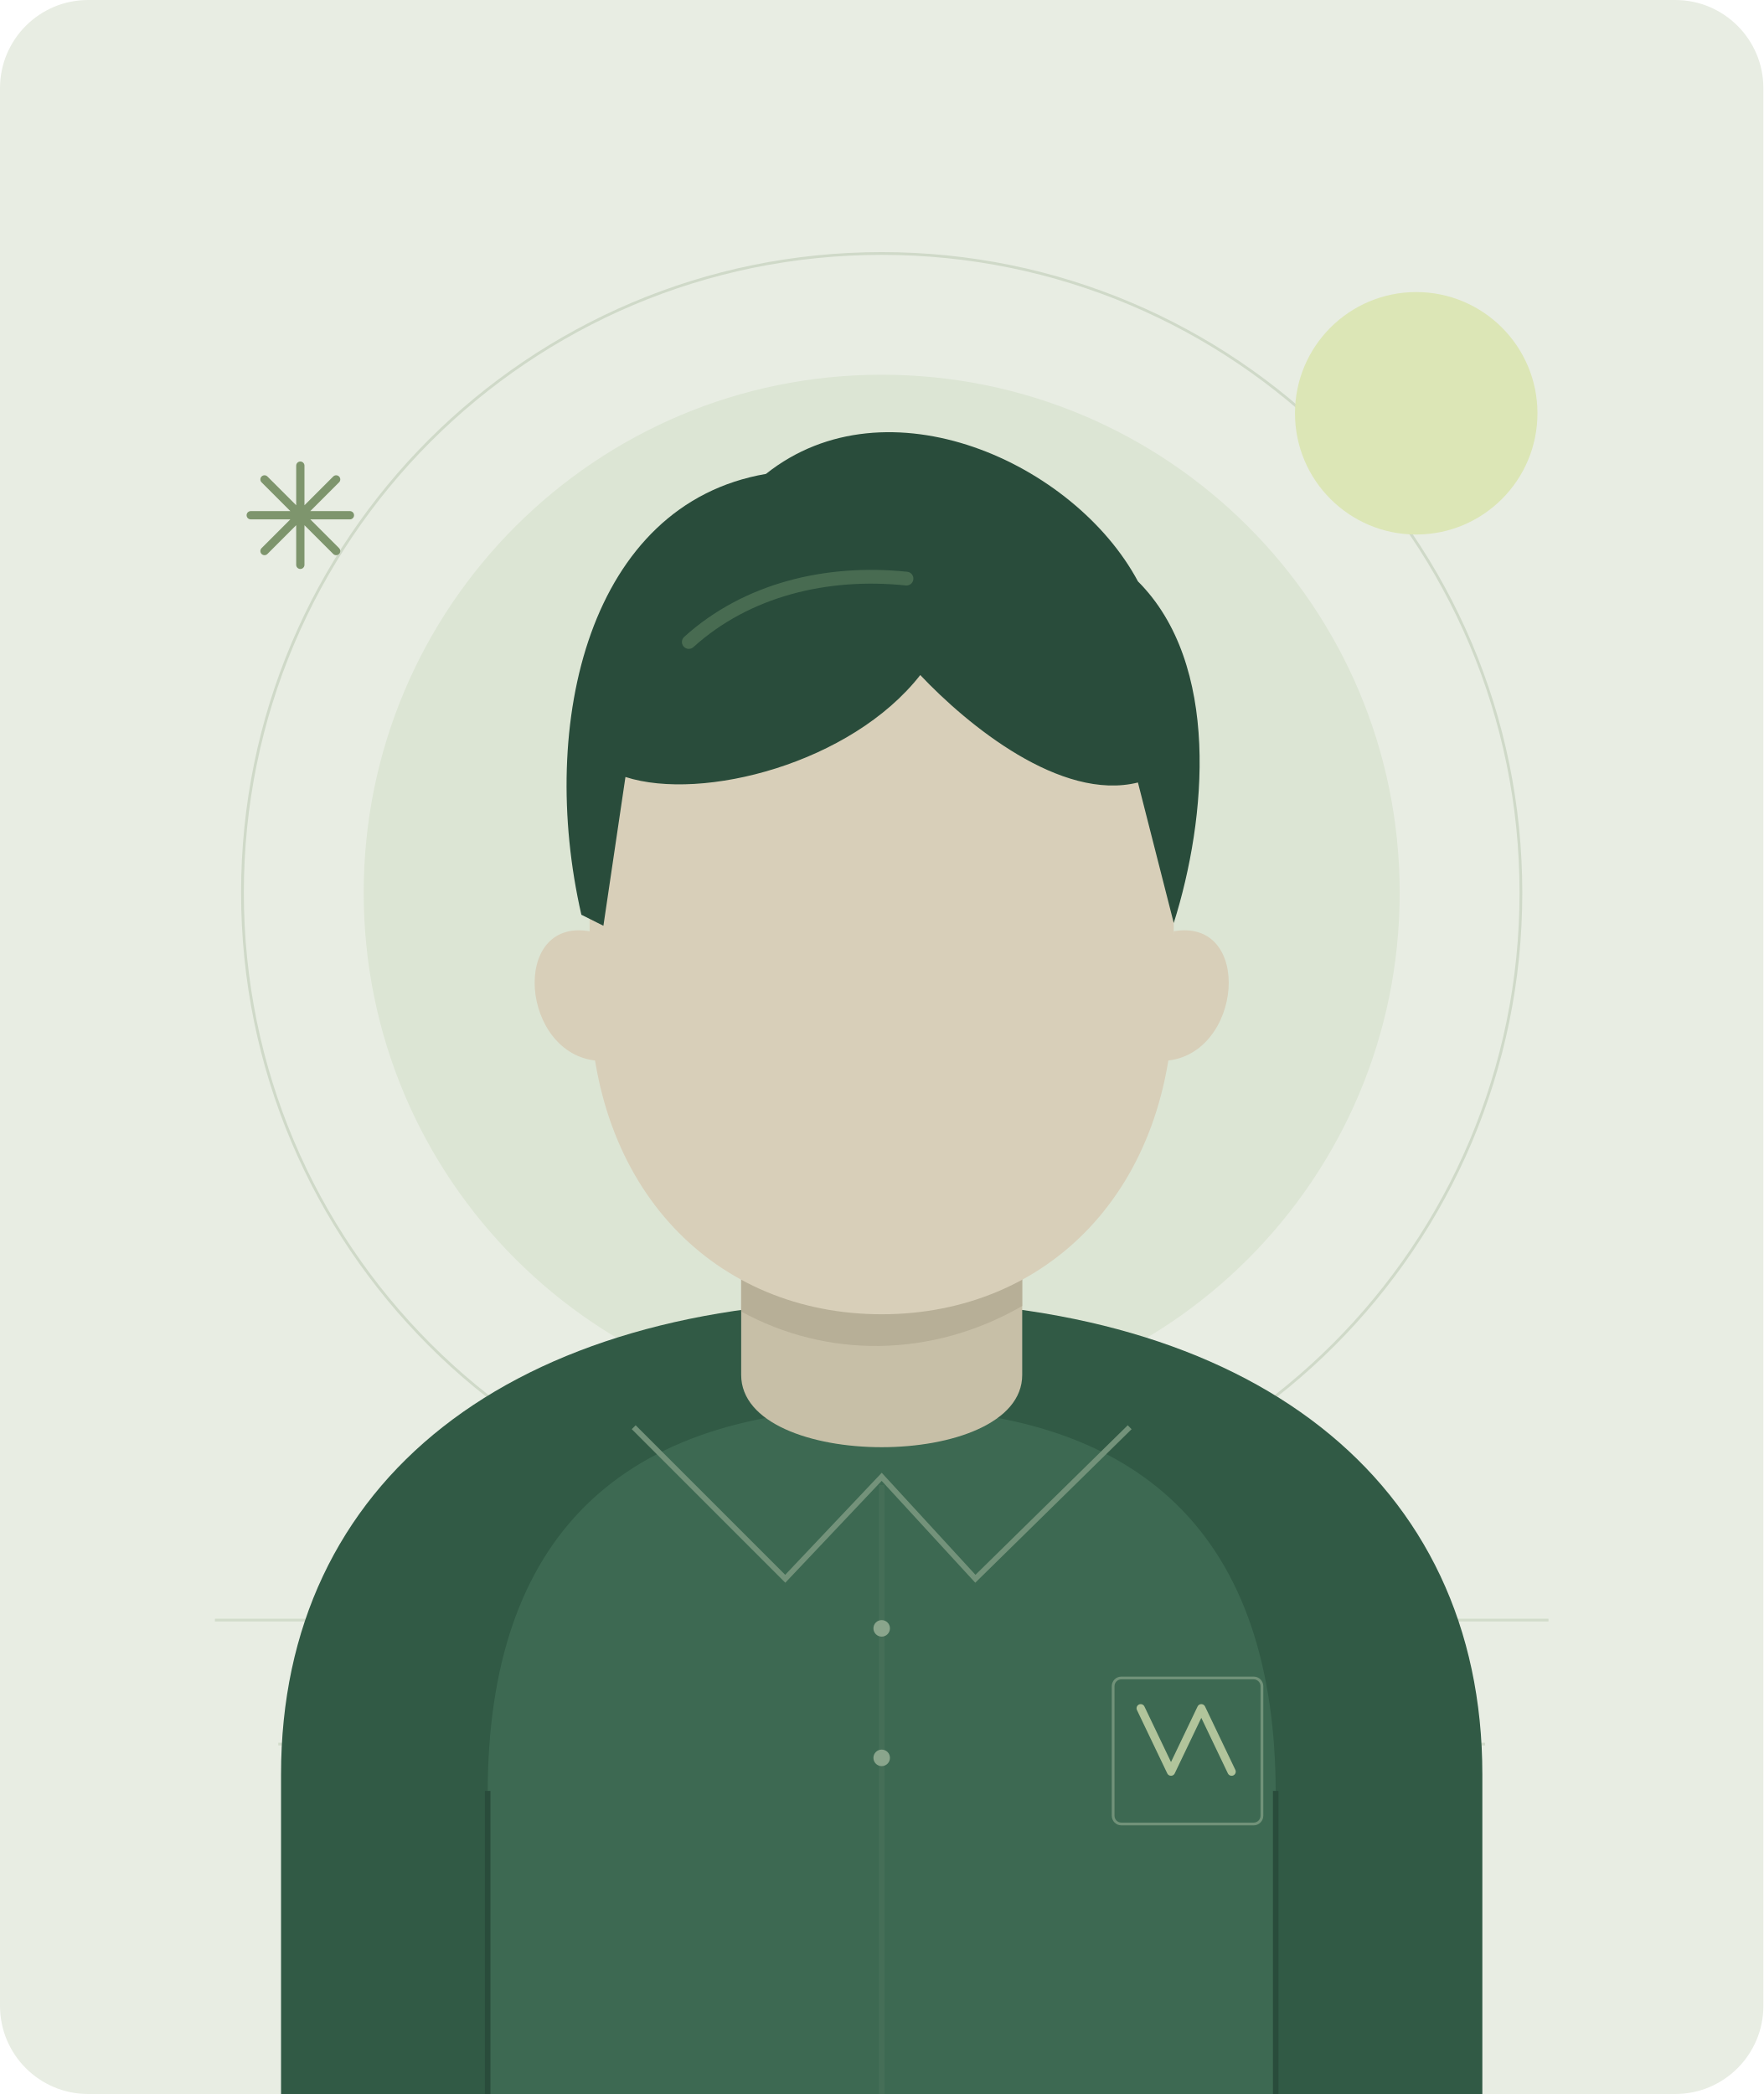
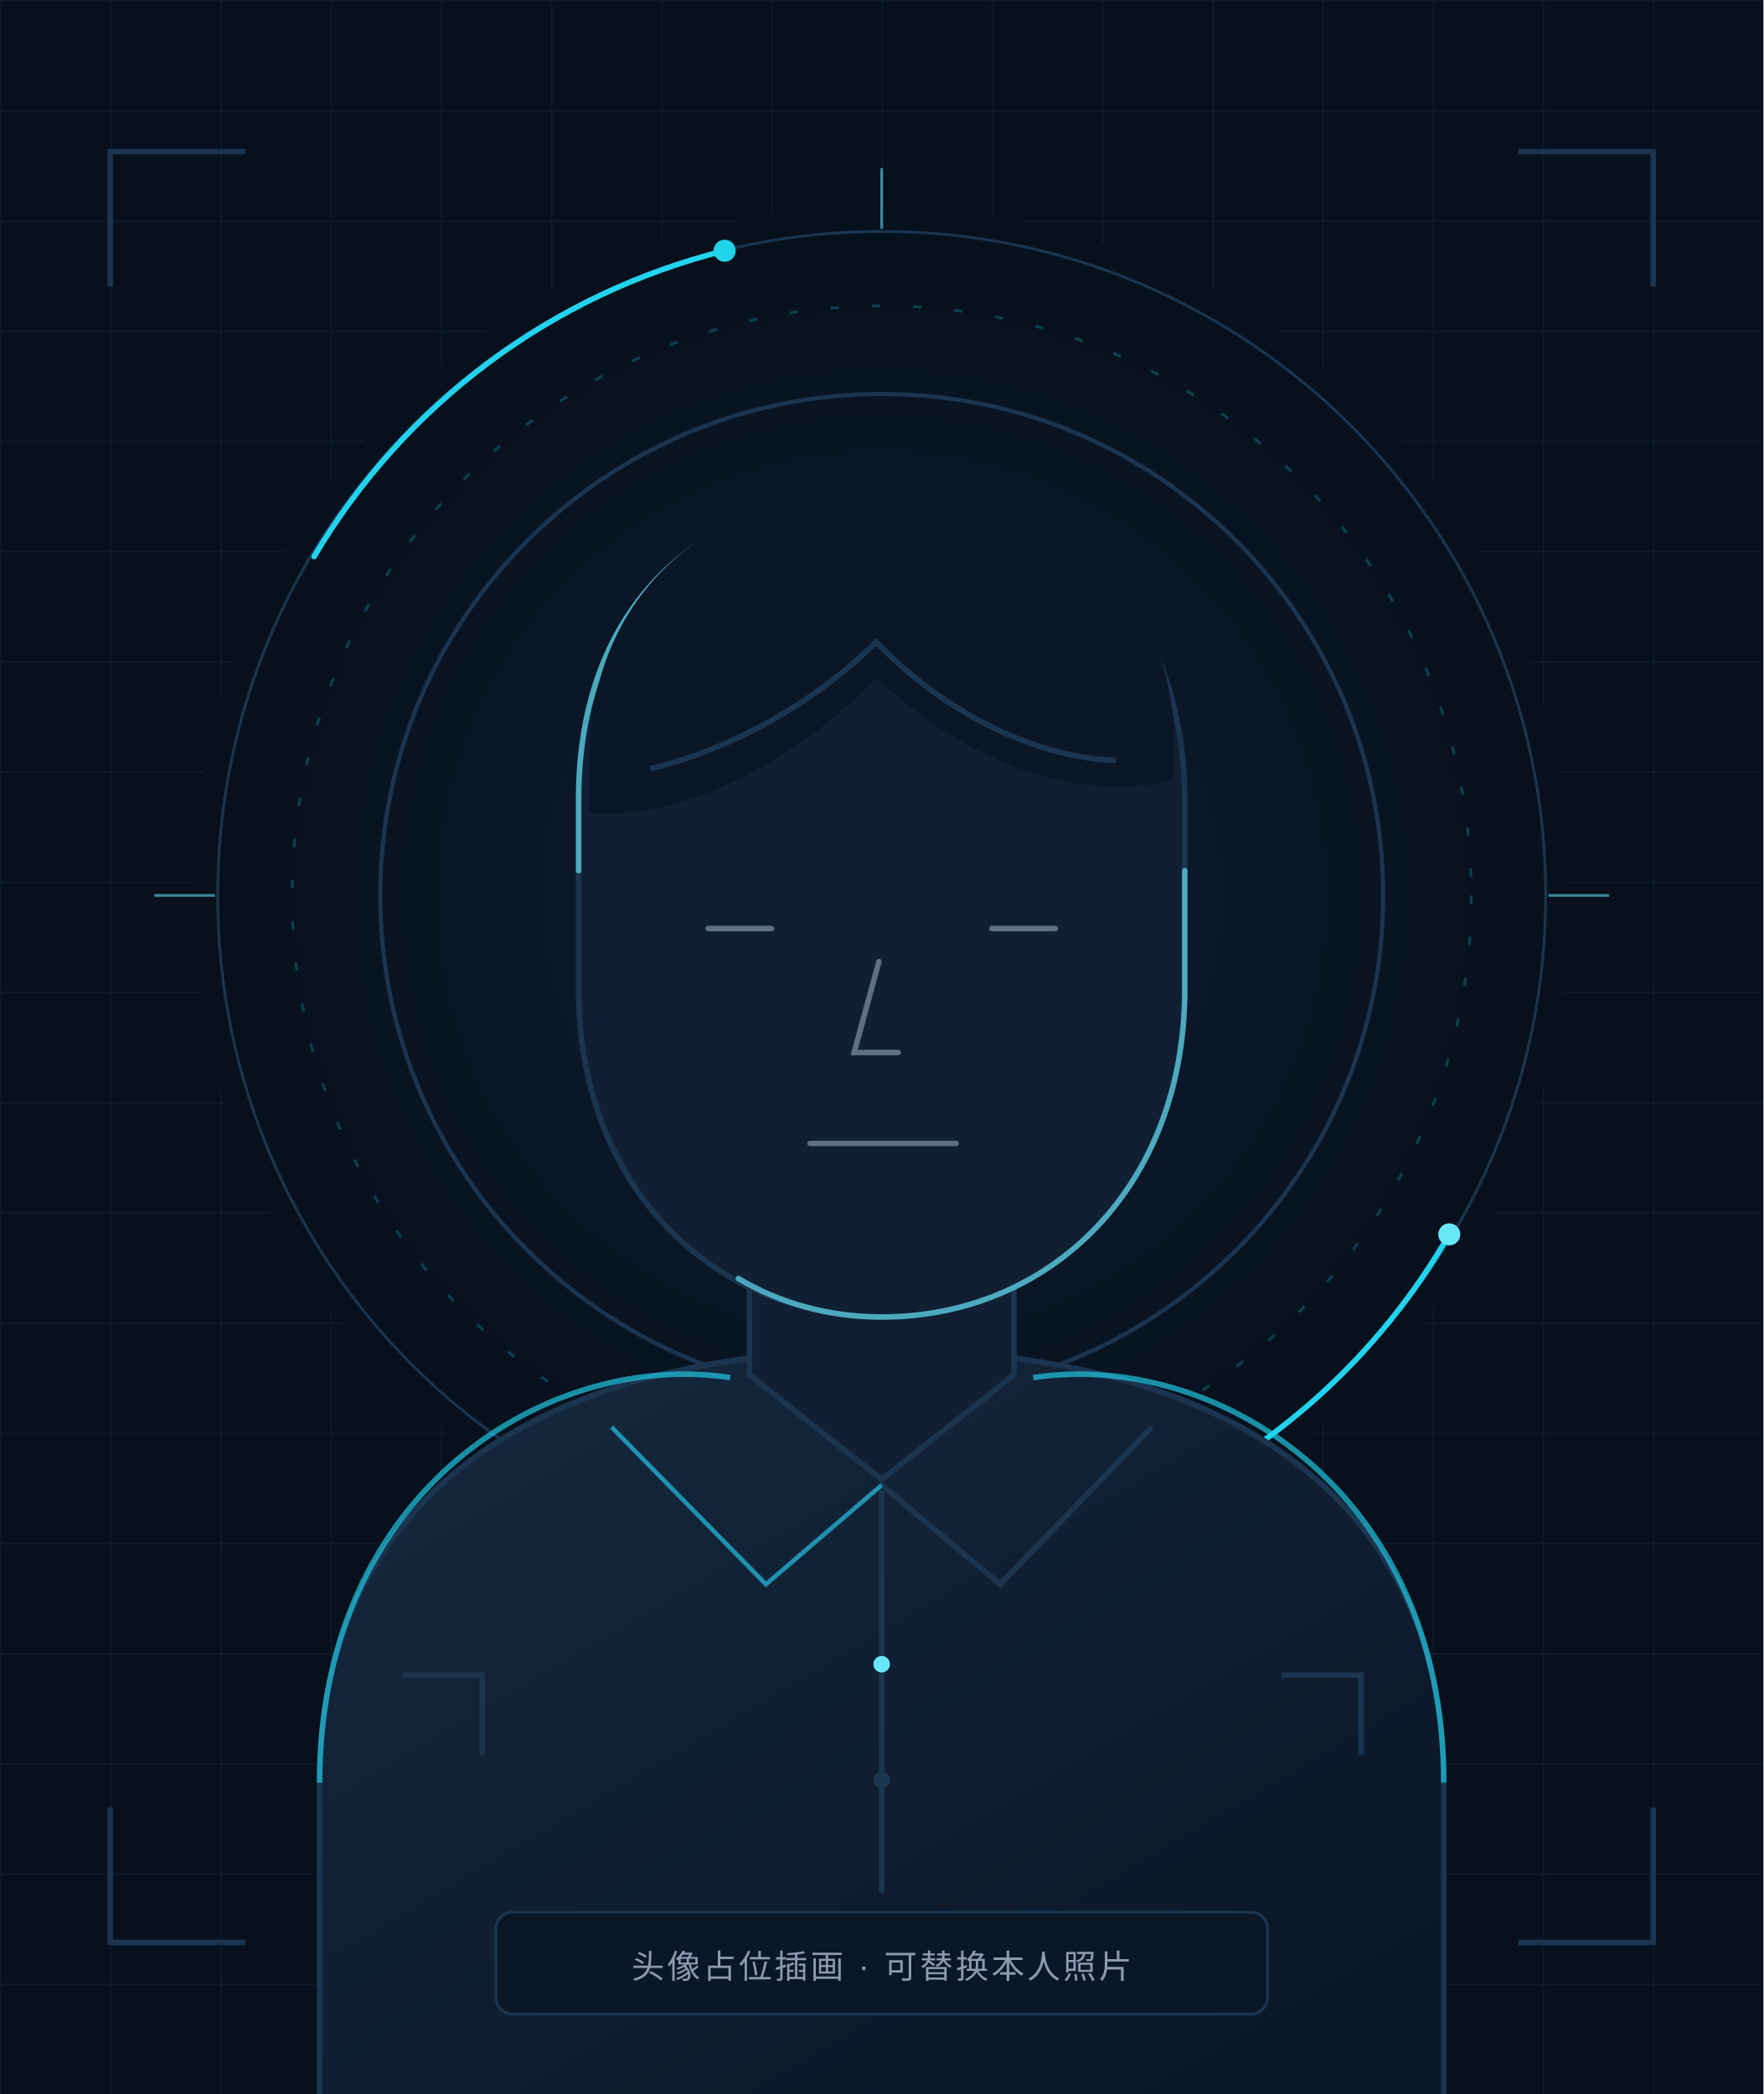
<svg xmlns="http://www.w3.org/2000/svg" width="640" height="760" viewBox="0 0 640 760" fill="none">
-   <rect width="640" height="760" rx="32" fill="#E8EDE3" />
-   <circle cx="320" cy="324" r="232" stroke="#CFD9C8" />
-   <circle cx="320" cy="324" r="188" fill="#DCE5D4" />
-   <path d="M78 588H562M101 633H539M124 678H516" stroke="#D2DCCB" />
-   <circle cx="514" cy="150" r="44" fill="#DCE6B6" />
-   <path d="M109 205V169M91 187H127M96 174L122 200M122 174L96 200" stroke="#7E956D" stroke-width="3" stroke-linecap="round" />
-   <path d="M102 760V644C102 537 186 472 320 472C454 472 538 537 538 644V760H102Z" fill="#315A45" />
-   <path d="M177 760V651C177 558 225 511 320 511C415 511 463 558 463 651V760" fill="#3D6952" />
-   <path d="M269 435V499C269 534 371 534 371 499V435H269Z" fill="#C7BFA7" />
-   <path d="M269 450C292 466 346 471 371 448V474C338 493 300 493 269 476V450Z" fill="#B7AF97" />
-   <path d="M214 295C214 224 257 185 320 185C384 185 426 224 426 295V360C426 432 380 477 320 477C260 477 214 432 214 360V295Z" fill="#D8CFB9" />
-   <path d="M214 338C185 333 189 383 217 385M426 338C455 333 451 383 423 385" fill="#D8CFB9" />
-   <path d="M211 332C195 262 214 183 278 172C322 137 390 168 413 211C443 241 438 297 426 335L413 284C385 291 351 263 334 245C309 277 255 291 227 282L219 336L211 332Z" fill="#294C3B" />
-   <path d="M250 233C271 214 300 207 329 210" stroke="#486B51" stroke-width="5" stroke-linecap="round" />
-   <path d="M230 518L285 573L320 536L354 573L410 518" stroke="#73927A" stroke-width="2" />
-   <path d="M320 539V760" stroke="#7C9B801F" stroke-width="2" />
-   <circle cx="320" cy="591" r="3" fill="#8AA58C" />
-   <circle cx="320" cy="638" r="3" fill="#8AA58C" />
-   <path d="M177 650V760M463 650V760" stroke="#294C3B" stroke-width="2" />
-   <rect x="404" y="609" width="54" height="53" rx="3" stroke="#719279" />
-   <path d="M414 620L425 643L436 620L447 643" stroke="#B1C49B" stroke-width="3" stroke-linecap="round" stroke-linejoin="round" />
+   <defs>
+     <pattern id="grid" width="40" height="40" patternUnits="userSpaceOnUse">
+       <path d="M40 0H0V40" stroke="#1b3550" stroke-opacity=".32" />
+     </pattern>
+     <linearGradient id="portrait" x1="160" y1="180" x2="490" y2="740" gradientUnits="userSpaceOnUse">
+       <stop stop-color="#1b3550" />
+       <stop offset="1" stop-color="#0b1627" />
+     </linearGradient>
+     <radialGradient id="halo">
+       <stop stop-color="#101f34" />
+       <stop offset="1" stop-color="#07101c" />
+     </radialGradient>
+   </defs>
+   <rect width="640" height="760" fill="#07101c" />
+   <rect width="640" height="760" fill="url(#grid)" />
+   <circle cx="320" cy="325" r="250" fill="url(#halo)" />
+   <circle cx="320" cy="325" r="241" stroke="#1b3550" />
+   <circle cx="320" cy="325" r="214" stroke="#22d3ee" stroke-opacity=".25" stroke-dasharray="3 12" />
+   <circle cx="320" cy="325" r="182" stroke="#1b3550" stroke-width="1.5" />
+   <path d="M114 202A241 241 0 0 1 263 91M526 448A241 241 0 0 1 415 548" stroke="#22d3ee" stroke-width="2" stroke-linecap="round" />
+   <path d="M40 104V55H89M551 55H600V104M40 656V705H89M551 705H600V656" stroke="#1b3550" stroke-width="2" />
+   <path d="M320 61V83M320 567V589M56 325H78M562 325H584" stroke="#67e8f9" stroke-opacity=".55" />
+   <circle cx="263" cy="91" r="4" fill="#22d3ee" />
+   <circle cx="526" cy="448" r="4" fill="#67e8f9" />
+   <path d="M116 760V647C116 540 200 490 320 490C440 490 524 540 524 647V760" fill="url(#portrait)" stroke="#1b3550" stroke-width="2" />
+   <path d="M116 647C116 540 200 490 265 500M375 500C440 490 524 540 524 647" stroke="#22d3ee" stroke-width="2" stroke-opacity=".65" />
+   <path d="M272 432V499L320 537L368 499V432" fill="#101f34" stroke="#1b3550" stroke-width="2" />
+   <path d="M210 291C210 220 254 179 320 179C386 179 430 220 430 291V359C430 431 381 478 320 478C259 478 210 431 210 359V291Z" fill="#101f34" stroke="#1b3550" stroke-width="2" />
+   <path d="M210 316V290C210 220 254 179 320 179C355 179 383 190 403 211M430 316V359C430 431 381 478 320 478C301 478 283 473 268 464" stroke="#67e8f9" stroke-opacity=".65" stroke-width="2" stroke-linecap="round" />
+   <path d="M214 295C247 298 288 277 318 246C351 277 392 292 426 283V269C426 214 383 177 320 177C258 177 214 216 214 275V295Z" fill="#0b1627" />
+   <path d="M236 279C266 272 297 254 318 233C343 259 376 275 405 276" stroke="#1b3550" stroke-width="2" />
+   <path d="M257 337H280M360 337H383M319 349L310 382H326M294 415H347" stroke="#8b9bb0" stroke-opacity=".65" stroke-width="2" stroke-linecap="round" />
+   <path d="M222 518L278 575L320 539L363 575L418 518M320 541V687" stroke="#1b3550" stroke-width="2" />
+   <path d="M222 518L278 575L320 539" stroke="#22d3ee" stroke-opacity=".6" stroke-width="1.5" />
+   <circle cx="320" cy="604" r="3" fill="#67e8f9" />
+   <circle cx="320" cy="646" r="3" fill="#1b3550" />
+   <path d="M146 608H175V637M465 608H494V637" stroke="#1b3550" stroke-width="2" />
+   <rect x="180" y="694" width="280" height="37" rx="6" fill="#0b1627" stroke="#1b3550" />
+   <g font-family="Arial, PingFang SC, Microsoft YaHei, sans-serif">
+     <text x="320" y="718" text-anchor="middle" font-size="12" fill="#8b9bb0" letter-spacing="1">头像占位插画 · 可替换本人照片</text>
+   </g>
</svg>
